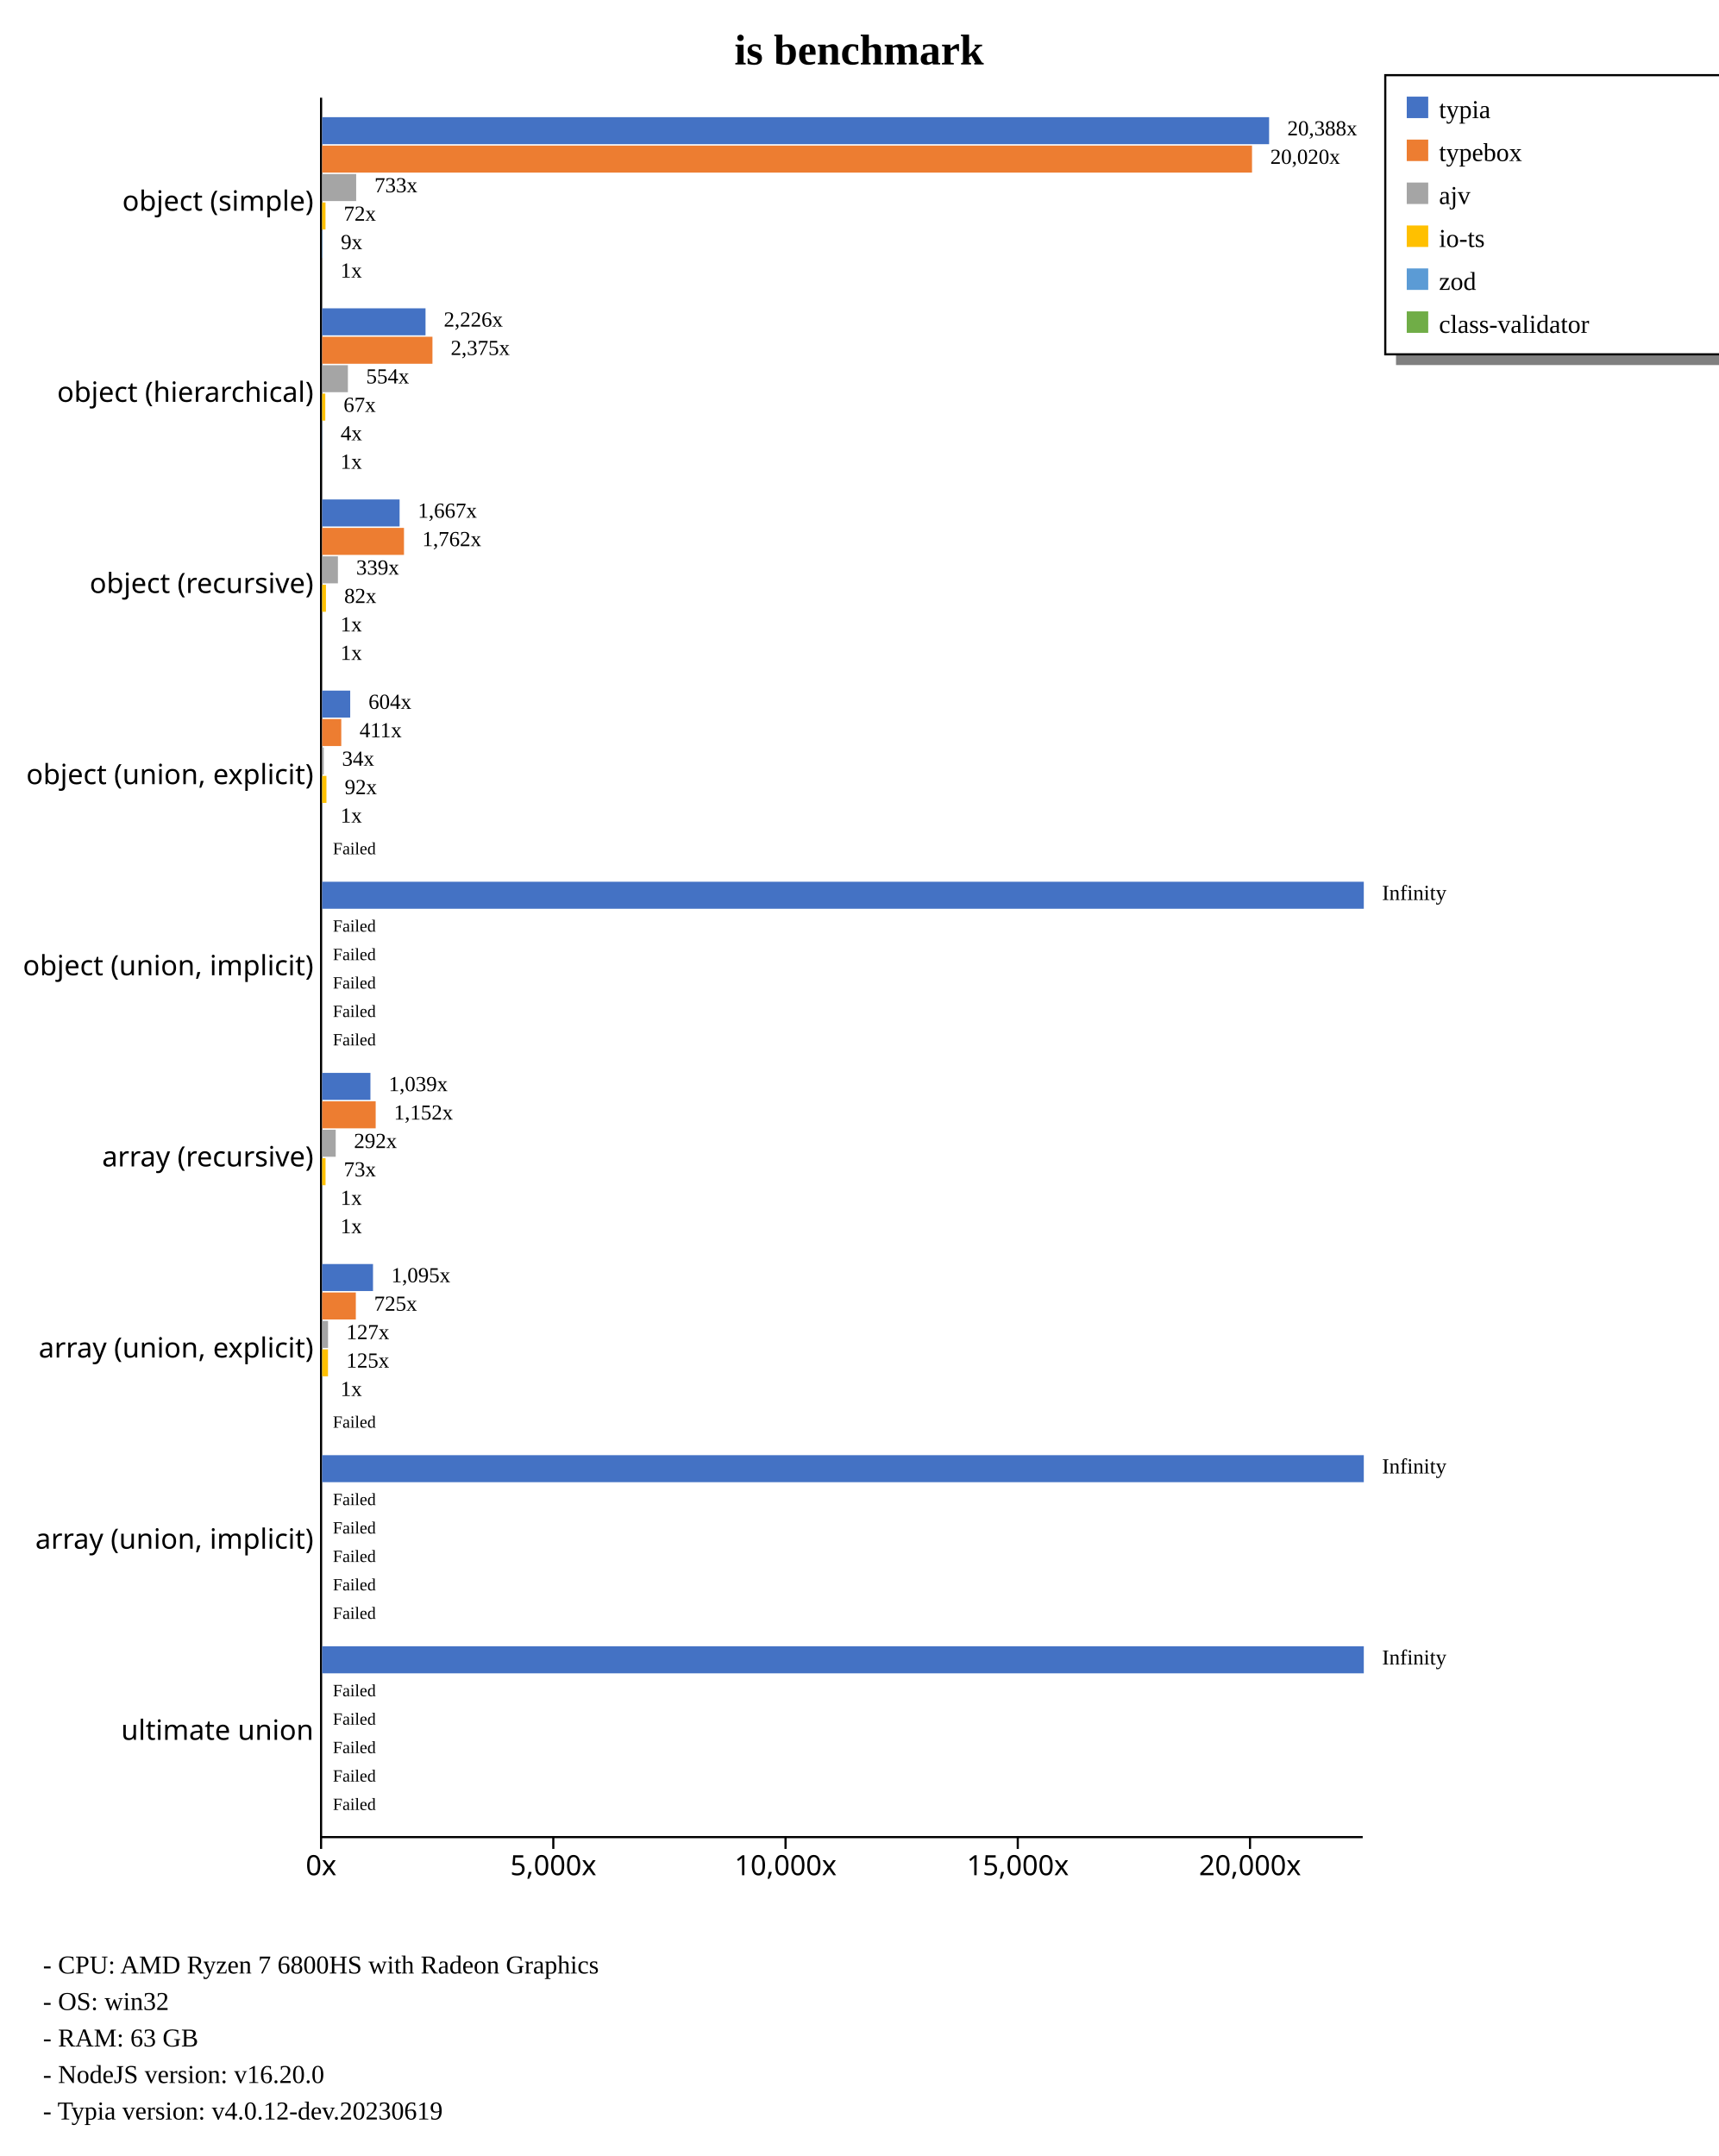
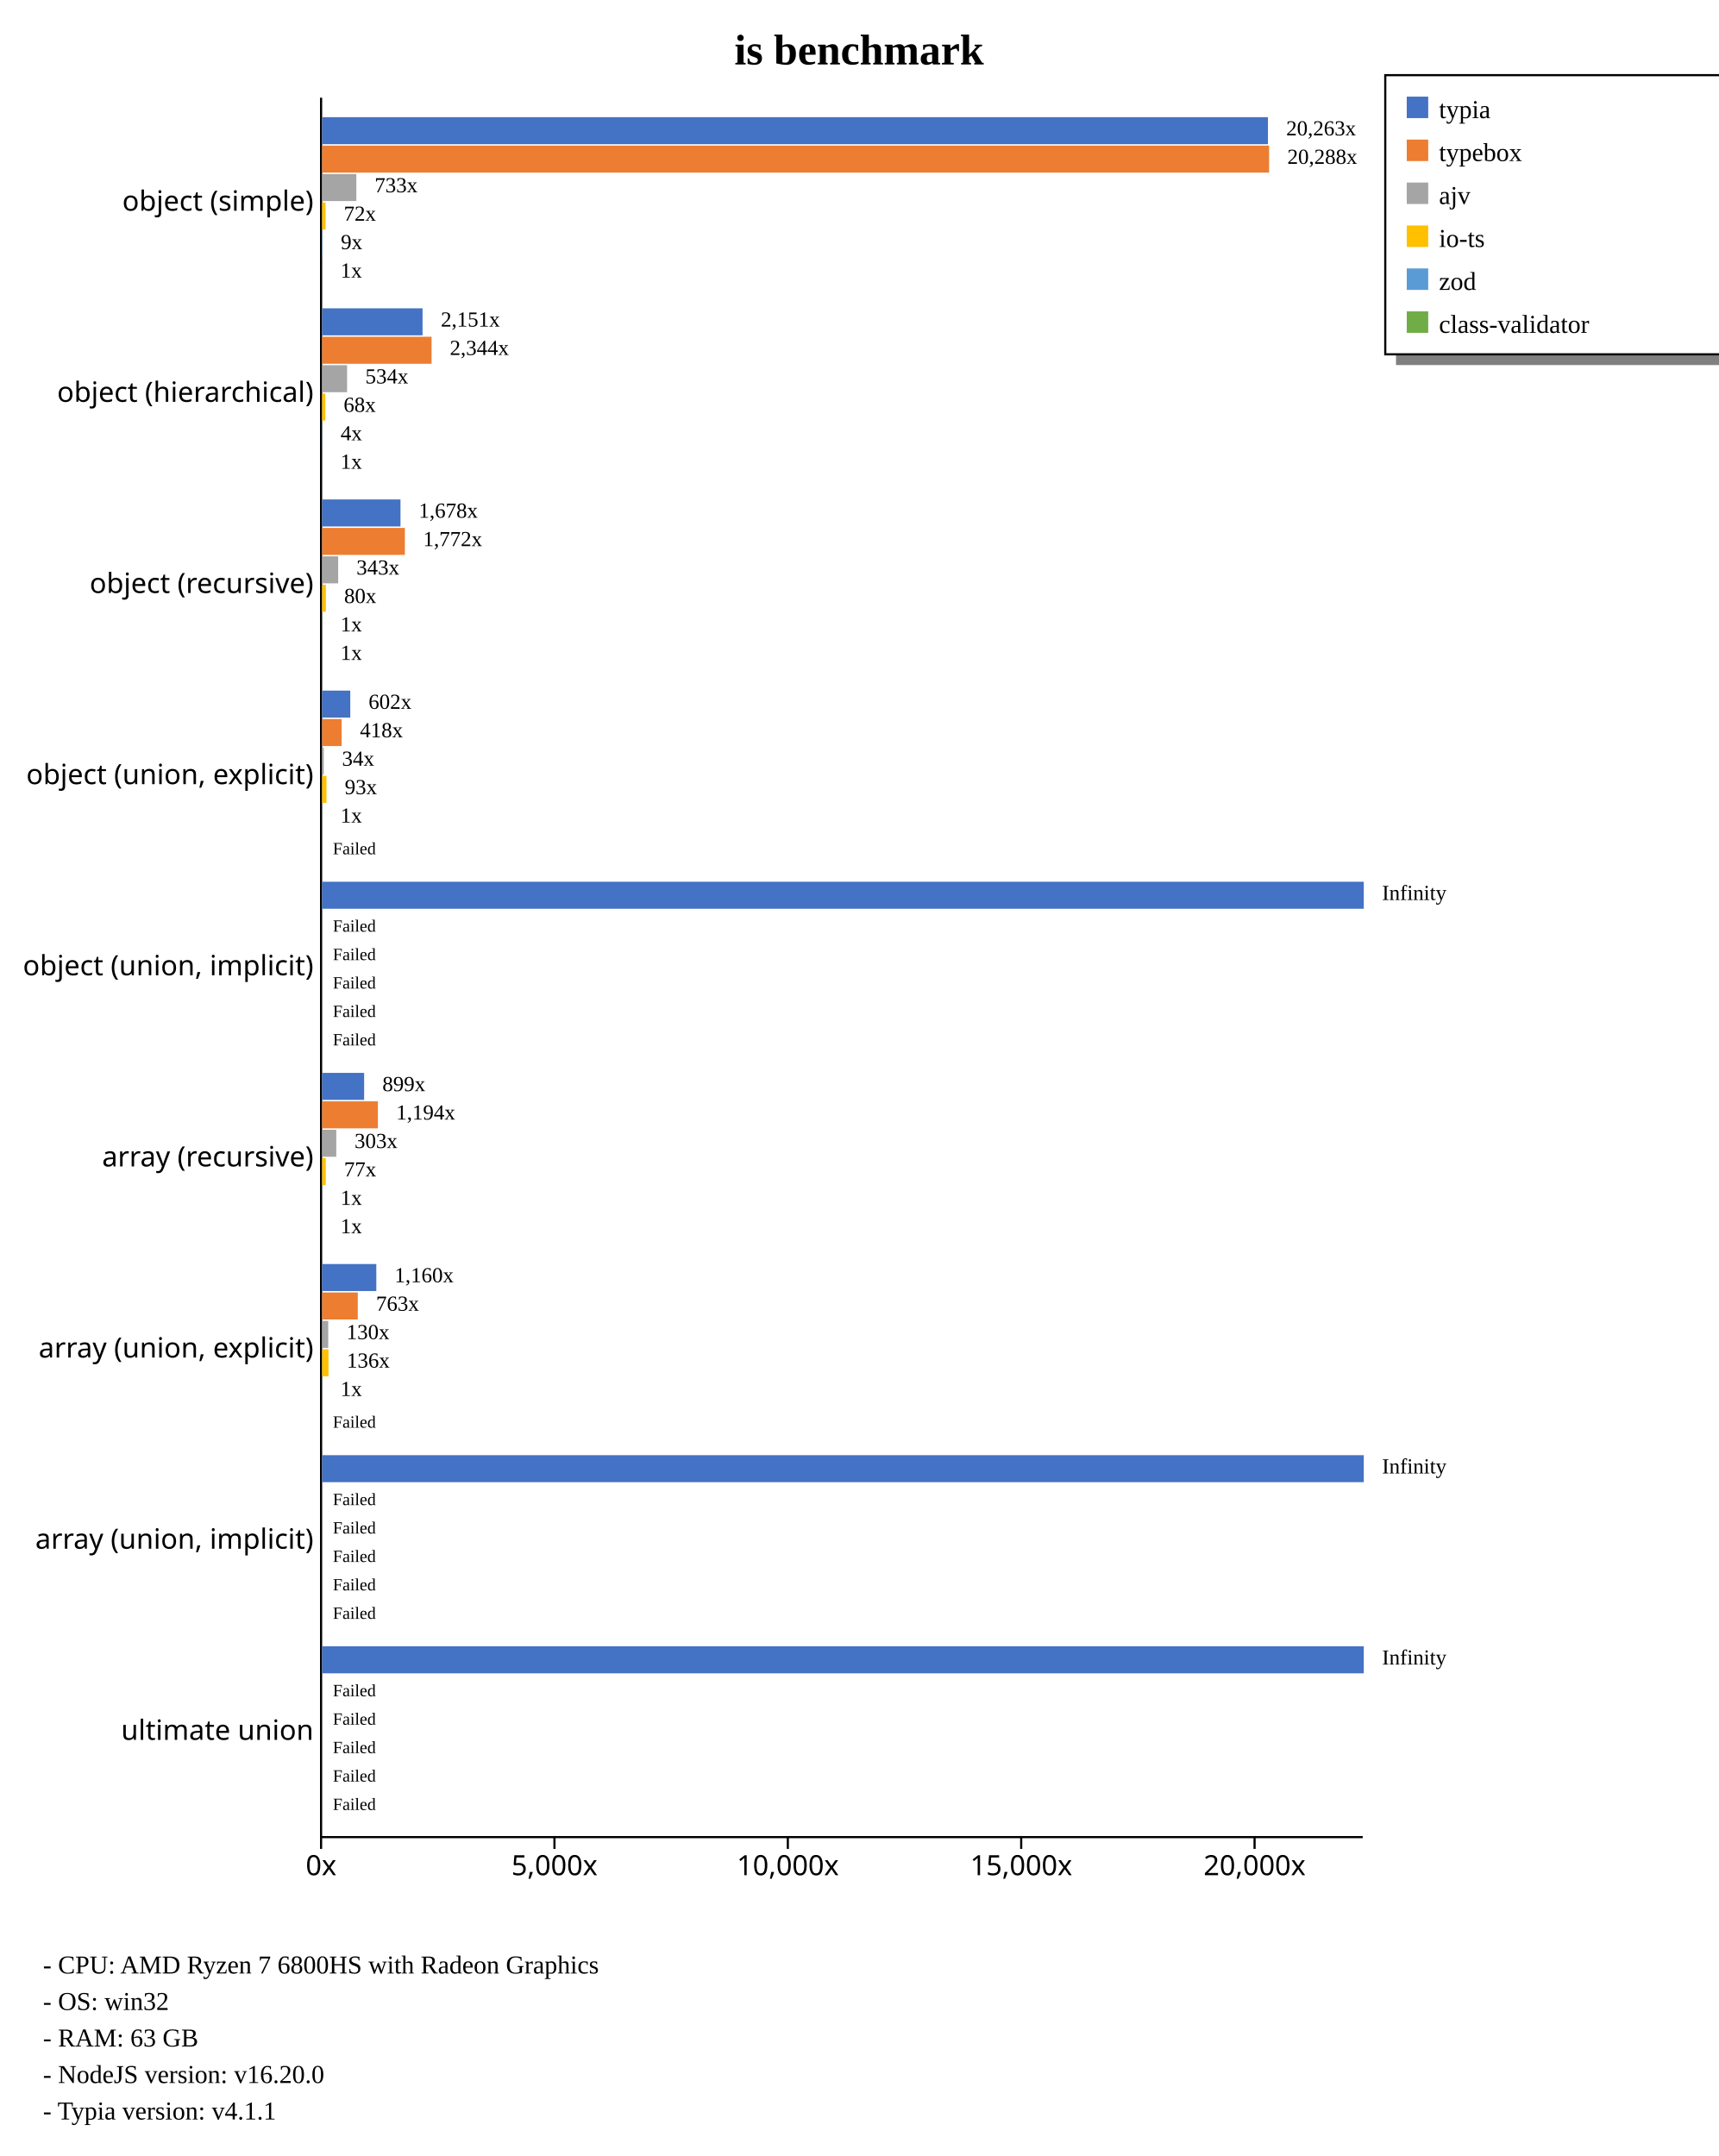
<svg xmlns="http://www.w3.org/2000/svg" width="800" height="1004" style="background-color: white;">
  <g class="y axis" transform="translate(149,45)" fill="none" font-size="10" font-family="sans-serif" text-anchor="end" style="font-size: 13px;">
    <path class="domain" stroke="currentColor" d="M0.5,0.5V810.5" />
    <g class="tick" opacity="1" transform="translate(0,48.95604)" style="font-size: 13px;">
      <line stroke="currentColor" x2="0" />
      <text fill="currentColor" x="-3" dy="0.32em">object (simple)    </text>
    </g>
    <g class="tick" opacity="1" transform="translate(0,137.967)" style="font-size: 13px;">
      <line stroke="currentColor" x2="0" />
      <text fill="currentColor" x="-3" dy="0.32em">object (hierarchical)    </text>
    </g>
    <g class="tick" opacity="1" transform="translate(0,226.978)" style="font-size: 13px;">
      <line stroke="currentColor" x2="0" />
      <text fill="currentColor" x="-3" dy="0.32em">object (recursive)    </text>
    </g>
    <g class="tick" opacity="1" transform="translate(0,315.989)" style="font-size: 13px;">
      <line stroke="currentColor" x2="0" />
      <text fill="currentColor" x="-3" dy="0.32em">object (union, explicit)    </text>
    </g>
    <g class="tick" opacity="1" transform="translate(0,405)" style="font-size: 13px;">
      <line stroke="currentColor" x2="0" />
      <text fill="currentColor" x="-3" dy="0.32em">object (union, implicit)    </text>
    </g>
    <g class="tick" opacity="1" transform="translate(0,494.011)" style="font-size: 13px;">
      <line stroke="currentColor" x2="0" />
      <text fill="currentColor" x="-3" dy="0.32em">array (recursive)    </text>
    </g>
    <g class="tick" opacity="1" transform="translate(0,583.022)" style="font-size: 13px;">
      <line stroke="currentColor" x2="0" />
      <text fill="currentColor" x="-3" dy="0.32em">array (union, explicit)    </text>
    </g>
    <g class="tick" opacity="1" transform="translate(0,672.033)" style="font-size: 13px;">
      <line stroke="currentColor" x2="0" />
      <text fill="currentColor" x="-3" dy="0.32em">array (union, implicit)    </text>
    </g>
    <g class="tick" opacity="1" transform="translate(0,761.044)" style="font-size: 13px;">
      <line stroke="currentColor" x2="0" />
      <text fill="currentColor" x="-3" dy="0.32em">ultimate union    </text>
    </g>
  </g>
  <g class="x axis" transform="translate(149,855)" fill="none" font-size="10" font-family="sans-serif" text-anchor="middle" style="font-size: 13px;">
    <path class="domain" stroke="currentColor" d="M0.5,0.5H485.5" />
    <g class="tick" opacity="1" transform="translate(0.5,0)" style="font-size: 13px;">
      <line stroke="currentColor" y2="6" />
      <text fill="currentColor" y="9" dy="0.71em">0x</text>
    </g>
-     <g class="tick" opacity="1" transform="translate(108.6291,0)" style="font-size: 13px;">
+     <g class="tick" opacity="1" transform="translate(109.1616,0)" style="font-size: 13px;">
      <line stroke="currentColor" y2="6" />
      <text fill="currentColor" y="9" dy="0.71em">5,000x</text>
    </g>
-     <g class="tick" opacity="1" transform="translate(216.7582,0)" style="font-size: 13px;">
+     <g class="tick" opacity="1" transform="translate(217.8232,0)" style="font-size: 13px;">
      <line stroke="currentColor" y2="6" />
      <text fill="currentColor" y="9" dy="0.71em">10,000x</text>
    </g>
-     <g class="tick" opacity="1" transform="translate(324.8872,0)" style="font-size: 13px;">
+     <g class="tick" opacity="1" transform="translate(326.4848,0)" style="font-size: 13px;">
      <line stroke="currentColor" y2="6" />
      <text fill="currentColor" y="9" dy="0.71em">15,000x</text>
    </g>
-     <g class="tick" opacity="1" transform="translate(433.0163,0)" style="font-size: 13px;">
+     <g class="tick" opacity="1" transform="translate(435.1465,0)" style="font-size: 13px;">
      <line stroke="currentColor" y2="6" />
      <text fill="currentColor" y="9" dy="0.71em">20,000x</text>
    </g>
  </g>
  <text transform="translate(400, 30)" style="text-anchor: middle; font-size: 20px; font-weight: bold;">is benchmark</text>
  <rect x="650" y="165" width="230" height="5" fill="gray" />
  <rect x="645" y="35" width="230" height="130" fill="none" stroke="black" />
  <rect x="655" y="45" width="10" height="10" style="fill: #4472c4;" />
  <text x="670" y="55" style="font-size: 12px;">typia</text>
  <rect x="655" y="65" width="10" height="10" style="fill: #ed7d31;" />
  <text x="670" y="75" style="font-size: 12px;">typebox</text>
  <rect x="655" y="85" width="10" height="10" style="fill: #a5a5a5;" />
  <text x="670" y="95" style="font-size: 12px;">ajv</text>
  <rect x="655" y="105" width="10" height="10" style="fill: #ffc000;" />
  <text x="670" y="115" style="font-size: 12px;">io-ts</text>
  <rect x="655" y="125" width="10" height="10" style="fill: #5b9bd5;" />
  <text x="670" y="135" style="font-size: 12px;">zod</text>
  <rect x="655" y="145" width="10" height="10" style="fill: #70ad47;" />
  <text x="670" y="155" style="font-size: 12px;">class-validator</text>
  <text x="20" y="919" style="font-size: 12px;">  - CPU: AMD Ryzen 7 6800HS with Radeon Graphics</text>
  <text x="20" y="936" style="font-size: 12px;">  - OS: win32</text>
  <text x="20" y="953" style="font-size: 12px;">  - RAM: 63 GB</text>
  <text x="20" y="970" style="font-size: 12px;">  - NodeJS version: v16.20.0</text>
-   <text x="20" y="987" style="font-size: 12px;">  - Typia version: v4.0.12-dev.20230619</text>
+   <text x="20" y="987" style="font-size: 12px;">  - Typia version: v4.1.1</text>
  <g style="font-size: 13px;">
    <g style="font-size: 13px;">
-       <rect x="150" y="54.563" width="440.909" height="12.579" fill="#4472c4" />
-       <rect x="150" y="67.804" width="432.956" height="12.579" fill="#ed7d31" />
-       <rect x="150" y="81.046" width="15.842" height="12.579" fill="#a5a5a5" />
-       <rect x="150" y="94.287" width="1.554" height="12.579" fill="#ffc000" />
-       <rect x="150" y="107.528" width="0.205" height="12.579" fill="#5b9bd5" />
+       <rect x="150" y="54.563" width="440.368" height="12.579" fill="#4472c4" />
+       <rect x="150" y="67.804" width="440.909" height="12.579" fill="#ed7d31" />
+       <rect x="150" y="81.046" width="15.921" height="12.579" fill="#a5a5a5" />
+       <rect x="150" y="94.287" width="1.573" height="12.579" fill="#ffc000" />
+       <rect x="150" y="107.528" width="0.202" height="12.579" fill="#5b9bd5" />
      <rect x="150" y="120.77" width="0.022" height="12.579" fill="#70ad47" />
-       <text class="label" x="599.409" y="63.063" font-size="10px">20,388x</text>
-       <text class="label" x="591.456" y="76.304" font-size="10px">20,020x</text>
-       <text class="label" x="174.342" y="89.546" font-size="10px">733x</text>
-       <text class="label" x="160.054" y="102.787" font-size="10px">72x</text>
-       <text class="label" x="158.705" y="116.028" font-size="10px">9x</text>
+       <text class="label" x="598.868" y="63.063" font-size="10px">20,263x</text>
+       <text class="label" x="599.409" y="76.304" font-size="10px">20,288x</text>
+       <text class="label" x="174.421" y="89.546" font-size="10px">733x</text>
+       <text class="label" x="160.073" y="102.787" font-size="10px">72x</text>
+       <text class="label" x="158.702" y="116.028" font-size="10px">9x</text>
      <text class="label" x="158.522" y="129.27" font-size="10px">1x</text>
-       <text class="label" x="595.909" y="64.563" font-size="8px" />
-       <text class="label" x="587.956" y="77.804" font-size="8px" />
-       <text class="label" x="170.842" y="91.046" font-size="8px" />
-       <text class="label" x="156.554" y="104.287" font-size="8px" />
-       <text class="label" x="155.205" y="117.528" font-size="8px" />
+       <text class="label" x="595.368" y="64.563" font-size="8px" />
+       <text class="label" x="595.909" y="77.804" font-size="8px" />
+       <text class="label" x="170.921" y="91.046" font-size="8px" />
+       <text class="label" x="156.573" y="104.287" font-size="8px" />
+       <text class="label" x="155.202" y="117.528" font-size="8px" />
      <text class="label" x="155.022" y="130.77" font-size="8px" />
    </g>
    <g style="font-size: 13px;">
-       <rect x="150" y="143.574" width="48.13" height="12.579" fill="#4472c4" />
-       <rect x="150" y="156.815" width="51.356" height="12.579" fill="#ed7d31" />
-       <rect x="150" y="170.057" width="11.987" height="12.579" fill="#a5a5a5" />
-       <rect x="150" y="183.298" width="1.454" height="12.579" fill="#ffc000" />
-       <rect x="150" y="196.539" width="0.081" height="12.579" fill="#5b9bd5" />
+       <rect x="150" y="143.574" width="46.751" height="12.579" fill="#4472c4" />
+       <rect x="150" y="156.815" width="50.947" height="12.579" fill="#ed7d31" />
+       <rect x="150" y="170.057" width="11.603" height="12.579" fill="#a5a5a5" />
+       <rect x="150" y="183.298" width="1.474" height="12.579" fill="#ffc000" />
+       <rect x="150" y="196.539" width="0.083" height="12.579" fill="#5b9bd5" />
      <rect x="150" y="209.781" width="0.022" height="12.579" fill="#70ad47" />
-       <text class="label" x="206.63" y="152.074" font-size="10px">2,226x</text>
-       <text class="label" x="209.856" y="165.315" font-size="10px">2,375x</text>
-       <text class="label" x="170.487" y="178.557" font-size="10px">554x</text>
-       <text class="label" x="159.954" y="191.798" font-size="10px">67x</text>
-       <text class="label" x="158.581" y="205.039" font-size="10px">4x</text>
+       <text class="label" x="205.251" y="152.074" font-size="10px">2,151x</text>
+       <text class="label" x="209.447" y="165.315" font-size="10px">2,344x</text>
+       <text class="label" x="170.103" y="178.557" font-size="10px">534x</text>
+       <text class="label" x="159.974" y="191.798" font-size="10px">68x</text>
+       <text class="label" x="158.583" y="205.039" font-size="10px">4x</text>
      <text class="label" x="158.522" y="218.281" font-size="10px">1x</text>
-       <text class="label" x="203.13" y="153.574" font-size="8px" />
-       <text class="label" x="206.356" y="166.815" font-size="8px" />
-       <text class="label" x="166.987" y="180.057" font-size="8px" />
-       <text class="label" x="156.454" y="193.298" font-size="8px" />
-       <text class="label" x="155.081" y="206.539" font-size="8px" />
+       <text class="label" x="201.751" y="153.574" font-size="8px" />
+       <text class="label" x="205.947" y="166.815" font-size="8px" />
+       <text class="label" x="166.603" y="180.057" font-size="8px" />
+       <text class="label" x="156.474" y="193.298" font-size="8px" />
+       <text class="label" x="155.083" y="206.539" font-size="8px" />
      <text class="label" x="155.022" y="219.781" font-size="8px" />
    </g>
    <g style="font-size: 13px;">
-       <rect x="150" y="232.585" width="36.059" height="12.579" fill="#4472c4" />
-       <rect x="150" y="245.826" width="38.101" height="12.579" fill="#ed7d31" />
-       <rect x="150" y="259.068" width="7.339" height="12.579" fill="#a5a5a5" />
-       <rect x="150" y="272.309" width="1.768" height="12.579" fill="#ffc000" />
+       <rect x="150" y="232.585" width="36.469" height="12.579" fill="#4472c4" />
+       <rect x="150" y="245.826" width="38.516" height="12.579" fill="#ed7d31" />
+       <rect x="150" y="259.068" width="7.45" height="12.579" fill="#a5a5a5" />
+       <rect x="150" y="272.309" width="1.74" height="12.579" fill="#ffc000" />
      <rect x="150" y="285.55" width="0.022" height="12.579" fill="#5b9bd5" />
      <rect x="150" y="298.792" width="0.027" height="12.579" fill="#70ad47" />
-       <text class="label" x="194.559" y="241.085" font-size="10px">1,667x</text>
-       <text class="label" x="196.601" y="254.326" font-size="10px">1,762x</text>
-       <text class="label" x="165.839" y="267.568" font-size="10px">339x</text>
-       <text class="label" x="160.268" y="280.809" font-size="10px">82x</text>
+       <text class="label" x="194.969" y="241.085" font-size="10px">1,678x</text>
+       <text class="label" x="197.016" y="254.326" font-size="10px">1,772x</text>
+       <text class="label" x="165.95" y="267.568" font-size="10px">343x</text>
+       <text class="label" x="160.24" y="280.809" font-size="10px">80x</text>
      <text class="label" x="158.522" y="294.05" font-size="10px">1x</text>
      <text class="label" x="158.527" y="307.292" font-size="10px">1x</text>
-       <text class="label" x="191.059" y="242.585" font-size="8px" />
-       <text class="label" x="193.101" y="255.826" font-size="8px" />
-       <text class="label" x="162.339" y="269.068" font-size="8px" />
-       <text class="label" x="156.768" y="282.309" font-size="8px" />
+       <text class="label" x="191.469" y="242.585" font-size="8px" />
+       <text class="label" x="193.516" y="255.826" font-size="8px" />
+       <text class="label" x="162.45" y="269.068" font-size="8px" />
+       <text class="label" x="156.74" y="282.309" font-size="8px" />
      <text class="label" x="155.022" y="295.55" font-size="8px" />
      <text class="label" x="155.027" y="308.792" font-size="8px" />
    </g>
    <g style="font-size: 13px;">
-       <rect x="150" y="321.596" width="13.06" height="12.579" fill="#4472c4" />
-       <rect x="150" y="334.837" width="8.899" height="12.579" fill="#ed7d31" />
-       <rect x="150" y="348.079" width="0.744" height="12.579" fill="#a5a5a5" />
-       <rect x="150" y="361.32" width="1.997" height="12.579" fill="#ffc000" />
+       <rect x="150" y="321.596" width="13.09" height="12.579" fill="#4472c4" />
+       <rect x="150" y="334.837" width="9.083" height="12.579" fill="#ed7d31" />
+       <rect x="150" y="348.079" width="0.747" height="12.579" fill="#a5a5a5" />
+       <rect x="150" y="361.32" width="2.025" height="12.579" fill="#ffc000" />
      <rect x="150" y="374.561" width="0.022" height="12.579" fill="#5b9bd5" />
      <rect x="150" y="387.803" width="0" height="12.579" fill="#70ad47" />
-       <text class="label" x="171.56" y="330.096" font-size="10px">604x</text>
-       <text class="label" x="167.399" y="343.337" font-size="10px">411x</text>
-       <text class="label" x="159.244" y="356.579" font-size="10px">34x</text>
-       <text class="label" x="160.497" y="369.82" font-size="10px">92x</text>
+       <text class="label" x="171.59" y="330.096" font-size="10px">602x</text>
+       <text class="label" x="167.583" y="343.337" font-size="10px">418x</text>
+       <text class="label" x="159.247" y="356.579" font-size="10px">34x</text>
+       <text class="label" x="160.525" y="369.82" font-size="10px">93x</text>
      <text class="label" x="158.522" y="383.061" font-size="10px">1x</text>
      <text class="label" x="158.5" y="396.303" font-size="10px" />
-       <text class="label" x="168.06" y="331.596" font-size="8px" />
-       <text class="label" x="163.899" y="344.837" font-size="8px" />
-       <text class="label" x="155.744" y="358.079" font-size="8px" />
-       <text class="label" x="156.997" y="371.32" font-size="8px" />
+       <text class="label" x="168.09" y="331.596" font-size="8px" />
+       <text class="label" x="164.083" y="344.837" font-size="8px" />
+       <text class="label" x="155.747" y="358.079" font-size="8px" />
+       <text class="label" x="157.025" y="371.32" font-size="8px" />
      <text class="label" x="155.022" y="384.561" font-size="8px" />
      <text class="label" x="155" y="397.803" font-size="8px">Failed</text>
    </g>
    <g style="font-size: 13px;">
      <rect x="150" y="410.607" width="485" height="12.579" fill="#4472c4" />
      <rect x="150" y="423.848" width="0" height="12.579" fill="#ed7d31" />
      <rect x="150" y="437.09" width="0" height="12.579" fill="#a5a5a5" />
      <rect x="150" y="450.331" width="0" height="12.579" fill="#ffc000" />
      <rect x="150" y="463.572" width="0" height="12.579" fill="#5b9bd5" />
      <rect x="150" y="476.814" width="0" height="12.579" fill="#70ad47" />
      <text class="label" x="643.5" y="419.107" font-size="10px">Infinity</text>
      <text class="label" x="158.5" y="432.348" font-size="10px" />
      <text class="label" x="158.5" y="445.59" font-size="10px" />
      <text class="label" x="158.5" y="458.831" font-size="10px" />
      <text class="label" x="158.5" y="472.072" font-size="10px" />
      <text class="label" x="158.5" y="485.314" font-size="10px" />
      <text class="label" x="640" y="420.607" font-size="8px" />
      <text class="label" x="155" y="433.848" font-size="8px">Failed</text>
      <text class="label" x="155" y="447.09" font-size="8px">Failed</text>
      <text class="label" x="155" y="460.331" font-size="8px">Failed</text>
      <text class="label" x="155" y="473.572" font-size="8px">Failed</text>
      <text class="label" x="155" y="486.814" font-size="8px">Failed</text>
    </g>
    <g style="font-size: 13px;">
-       <rect x="150" y="499.618" width="22.477" height="12.579" fill="#4472c4" />
-       <rect x="150" y="512.859" width="24.921" height="12.579" fill="#ed7d31" />
-       <rect x="150" y="526.101" width="6.308" height="12.579" fill="#a5a5a5" />
-       <rect x="150" y="539.342" width="1.575" height="12.579" fill="#ffc000" />
-       <rect x="150" y="552.583" width="0.024" height="12.579" fill="#5b9bd5" />
+       <rect x="150" y="499.618" width="19.545" height="12.579" fill="#4472c4" />
+       <rect x="150" y="512.859" width="25.957" height="12.579" fill="#ed7d31" />
+       <rect x="150" y="526.101" width="6.579" height="12.579" fill="#a5a5a5" />
+       <rect x="150" y="539.342" width="1.682" height="12.579" fill="#ffc000" />
+       <rect x="150" y="552.583" width="0.026" height="12.579" fill="#5b9bd5" />
      <rect x="150" y="565.825" width="0.022" height="12.579" fill="#70ad47" />
-       <text class="label" x="180.977" y="508.118" font-size="10px">1,039x</text>
-       <text class="label" x="183.421" y="521.359" font-size="10px">1,152x</text>
-       <text class="label" x="164.808" y="534.601" font-size="10px">292x</text>
-       <text class="label" x="160.075" y="547.842" font-size="10px">73x</text>
-       <text class="label" x="158.524" y="561.083" font-size="10px">1x</text>
+       <text class="label" x="178.045" y="508.118" font-size="10px">899x</text>
+       <text class="label" x="184.457" y="521.359" font-size="10px">1,194x</text>
+       <text class="label" x="165.079" y="534.601" font-size="10px">303x</text>
+       <text class="label" x="160.182" y="547.842" font-size="10px">77x</text>
+       <text class="label" x="158.526" y="561.083" font-size="10px">1x</text>
      <text class="label" x="158.522" y="574.325" font-size="10px">1x</text>
-       <text class="label" x="177.477" y="509.618" font-size="8px" />
-       <text class="label" x="179.921" y="522.859" font-size="8px" />
-       <text class="label" x="161.308" y="536.101" font-size="8px" />
-       <text class="label" x="156.575" y="549.342" font-size="8px" />
-       <text class="label" x="155.024" y="562.583" font-size="8px" />
+       <text class="label" x="174.545" y="509.618" font-size="8px" />
+       <text class="label" x="180.957" y="522.859" font-size="8px" />
+       <text class="label" x="161.579" y="536.101" font-size="8px" />
+       <text class="label" x="156.682" y="549.342" font-size="8px" />
+       <text class="label" x="155.026" y="562.583" font-size="8px" />
      <text class="label" x="155.022" y="575.825" font-size="8px" />
    </g>
    <g style="font-size: 13px;">
-       <rect x="150" y="588.629" width="23.678" height="12.579" fill="#4472c4" />
-       <rect x="150" y="601.87" width="15.678" height="12.579" fill="#ed7d31" />
-       <rect x="150" y="615.112" width="2.742" height="12.579" fill="#a5a5a5" />
-       <rect x="150" y="628.353" width="2.713" height="12.579" fill="#ffc000" />
+       <rect x="150" y="588.629" width="25.212" height="12.579" fill="#4472c4" />
+       <rect x="150" y="601.87" width="16.589" height="12.579" fill="#ed7d31" />
+       <rect x="150" y="615.112" width="2.826" height="12.579" fill="#a5a5a5" />
+       <rect x="150" y="628.353" width="2.95" height="12.579" fill="#ffc000" />
      <rect x="150" y="641.594" width="0.022" height="12.579" fill="#5b9bd5" />
      <rect x="150" y="654.836" width="0" height="12.579" fill="#70ad47" />
-       <text class="label" x="182.178" y="597.129" font-size="10px">1,095x</text>
-       <text class="label" x="174.178" y="610.37" font-size="10px">725x</text>
-       <text class="label" x="161.242" y="623.612" font-size="10px">127x</text>
-       <text class="label" x="161.213" y="636.853" font-size="10px">125x</text>
+       <text class="label" x="183.712" y="597.129" font-size="10px">1,160x</text>
+       <text class="label" x="175.089" y="610.37" font-size="10px">763x</text>
+       <text class="label" x="161.326" y="623.612" font-size="10px">130x</text>
+       <text class="label" x="161.45" y="636.853" font-size="10px">136x</text>
      <text class="label" x="158.522" y="650.094" font-size="10px">1x</text>
      <text class="label" x="158.5" y="663.336" font-size="10px" />
-       <text class="label" x="178.678" y="598.629" font-size="8px" />
-       <text class="label" x="170.678" y="611.87" font-size="8px" />
-       <text class="label" x="157.742" y="625.112" font-size="8px" />
-       <text class="label" x="157.713" y="638.353" font-size="8px" />
+       <text class="label" x="180.212" y="598.629" font-size="8px" />
+       <text class="label" x="171.589" y="611.87" font-size="8px" />
+       <text class="label" x="157.826" y="625.112" font-size="8px" />
+       <text class="label" x="157.95" y="638.353" font-size="8px" />
      <text class="label" x="155.022" y="651.594" font-size="8px" />
      <text class="label" x="155" y="664.836" font-size="8px">Failed</text>
    </g>
    <g style="font-size: 13px;">
      <rect x="150" y="677.64" width="485" height="12.579" fill="#4472c4" />
      <rect x="150" y="690.881" width="0" height="12.579" fill="#ed7d31" />
      <rect x="150" y="704.123" width="0" height="12.579" fill="#a5a5a5" />
      <rect x="150" y="717.364" width="0" height="12.579" fill="#ffc000" />
      <rect x="150" y="730.605" width="0" height="12.579" fill="#5b9bd5" />
      <rect x="150" y="743.847" width="0" height="12.579" fill="#70ad47" />
      <text class="label" x="643.5" y="686.14" font-size="10px">Infinity</text>
      <text class="label" x="158.5" y="699.381" font-size="10px" />
      <text class="label" x="158.5" y="712.623" font-size="10px" />
      <text class="label" x="158.5" y="725.864" font-size="10px" />
      <text class="label" x="158.5" y="739.105" font-size="10px" />
      <text class="label" x="158.5" y="752.347" font-size="10px" />
      <text class="label" x="640" y="687.64" font-size="8px" />
      <text class="label" x="155" y="700.881" font-size="8px">Failed</text>
      <text class="label" x="155" y="714.123" font-size="8px">Failed</text>
      <text class="label" x="155" y="727.364" font-size="8px">Failed</text>
      <text class="label" x="155" y="740.605" font-size="8px">Failed</text>
      <text class="label" x="155" y="753.847" font-size="8px">Failed</text>
    </g>
    <g style="font-size: 13px;">
      <rect x="150" y="766.651" width="485" height="12.579" fill="#4472c4" />
      <rect x="150" y="779.892" width="0" height="12.579" fill="#ed7d31" />
      <rect x="150" y="793.134" width="0" height="12.579" fill="#a5a5a5" />
      <rect x="150" y="806.375" width="0" height="12.579" fill="#ffc000" />
      <rect x="150" y="819.616" width="0" height="12.579" fill="#5b9bd5" />
      <rect x="150" y="832.858" width="0" height="12.579" fill="#70ad47" />
      <text class="label" x="643.5" y="775.151" font-size="10px">Infinity</text>
      <text class="label" x="158.5" y="788.392" font-size="10px" />
      <text class="label" x="158.5" y="801.634" font-size="10px" />
      <text class="label" x="158.5" y="814.875" font-size="10px" />
      <text class="label" x="158.5" y="828.116" font-size="10px" />
      <text class="label" x="158.5" y="841.358" font-size="10px" />
      <text class="label" x="640" y="776.651" font-size="8px" />
      <text class="label" x="155" y="789.892" font-size="8px">Failed</text>
      <text class="label" x="155" y="803.134" font-size="8px">Failed</text>
      <text class="label" x="155" y="816.375" font-size="8px">Failed</text>
      <text class="label" x="155" y="829.616" font-size="8px">Failed</text>
      <text class="label" x="155" y="842.858" font-size="8px">Failed</text>
    </g>
  </g>
</svg>
